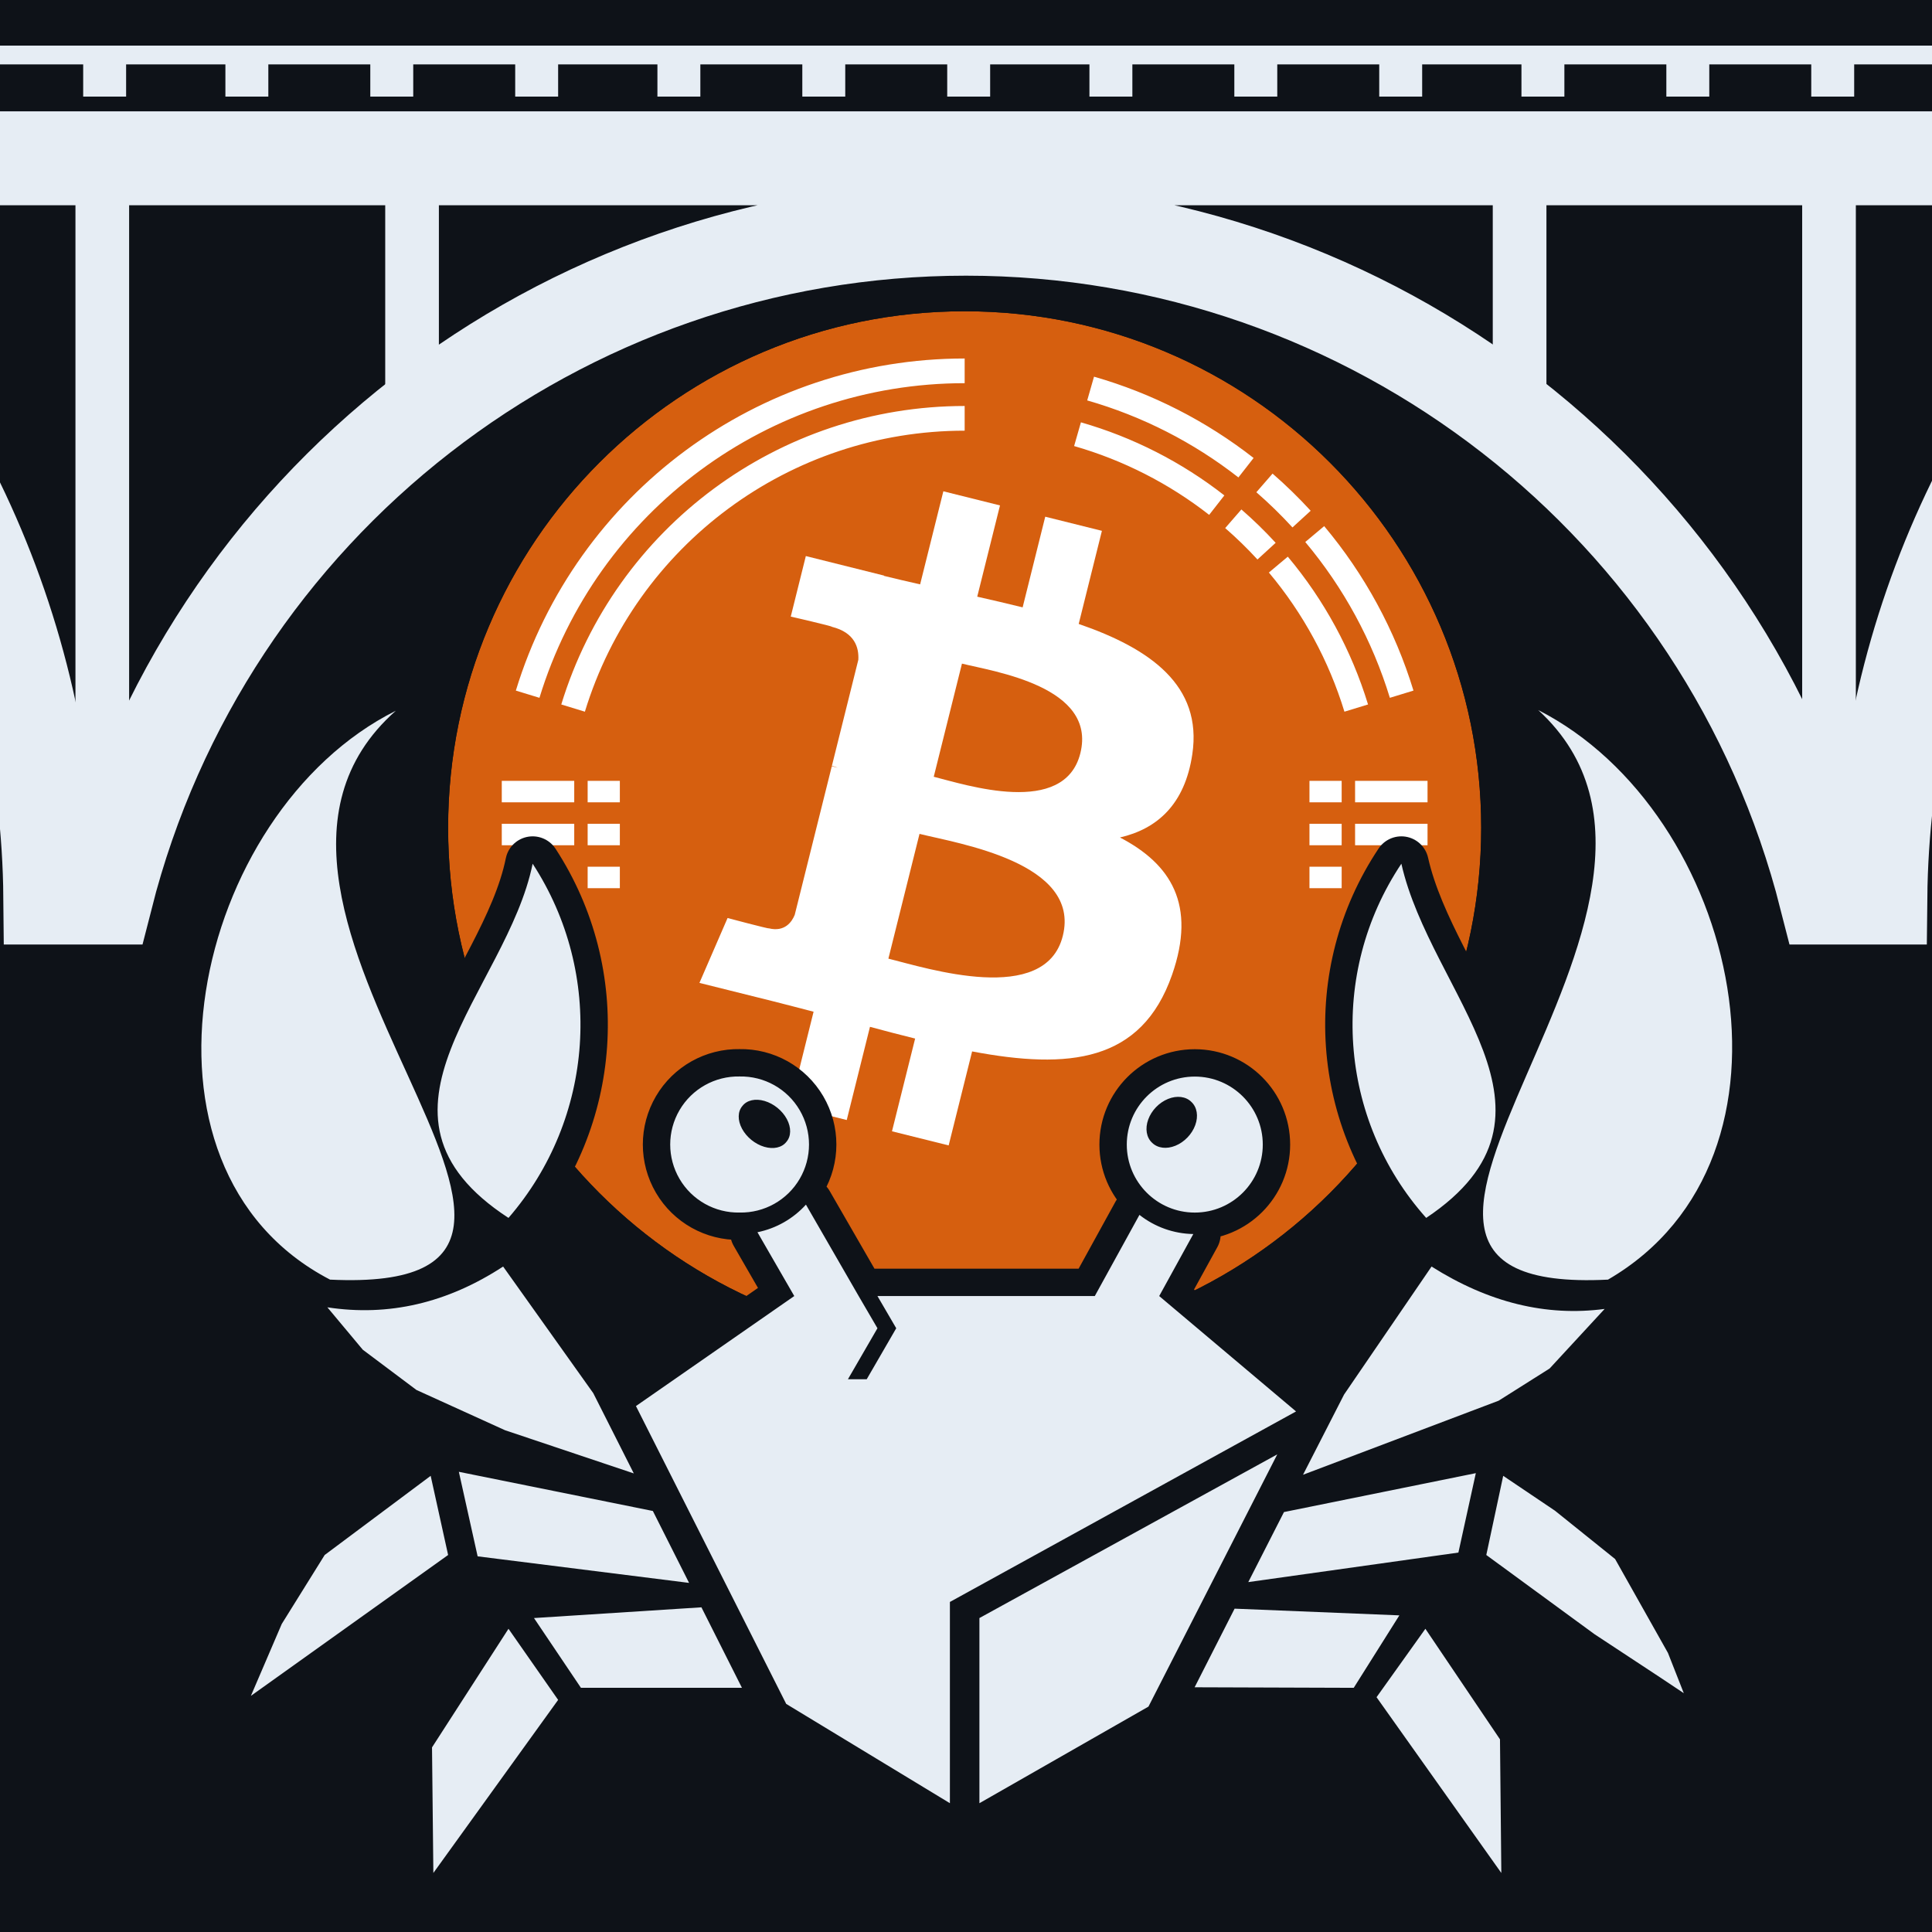
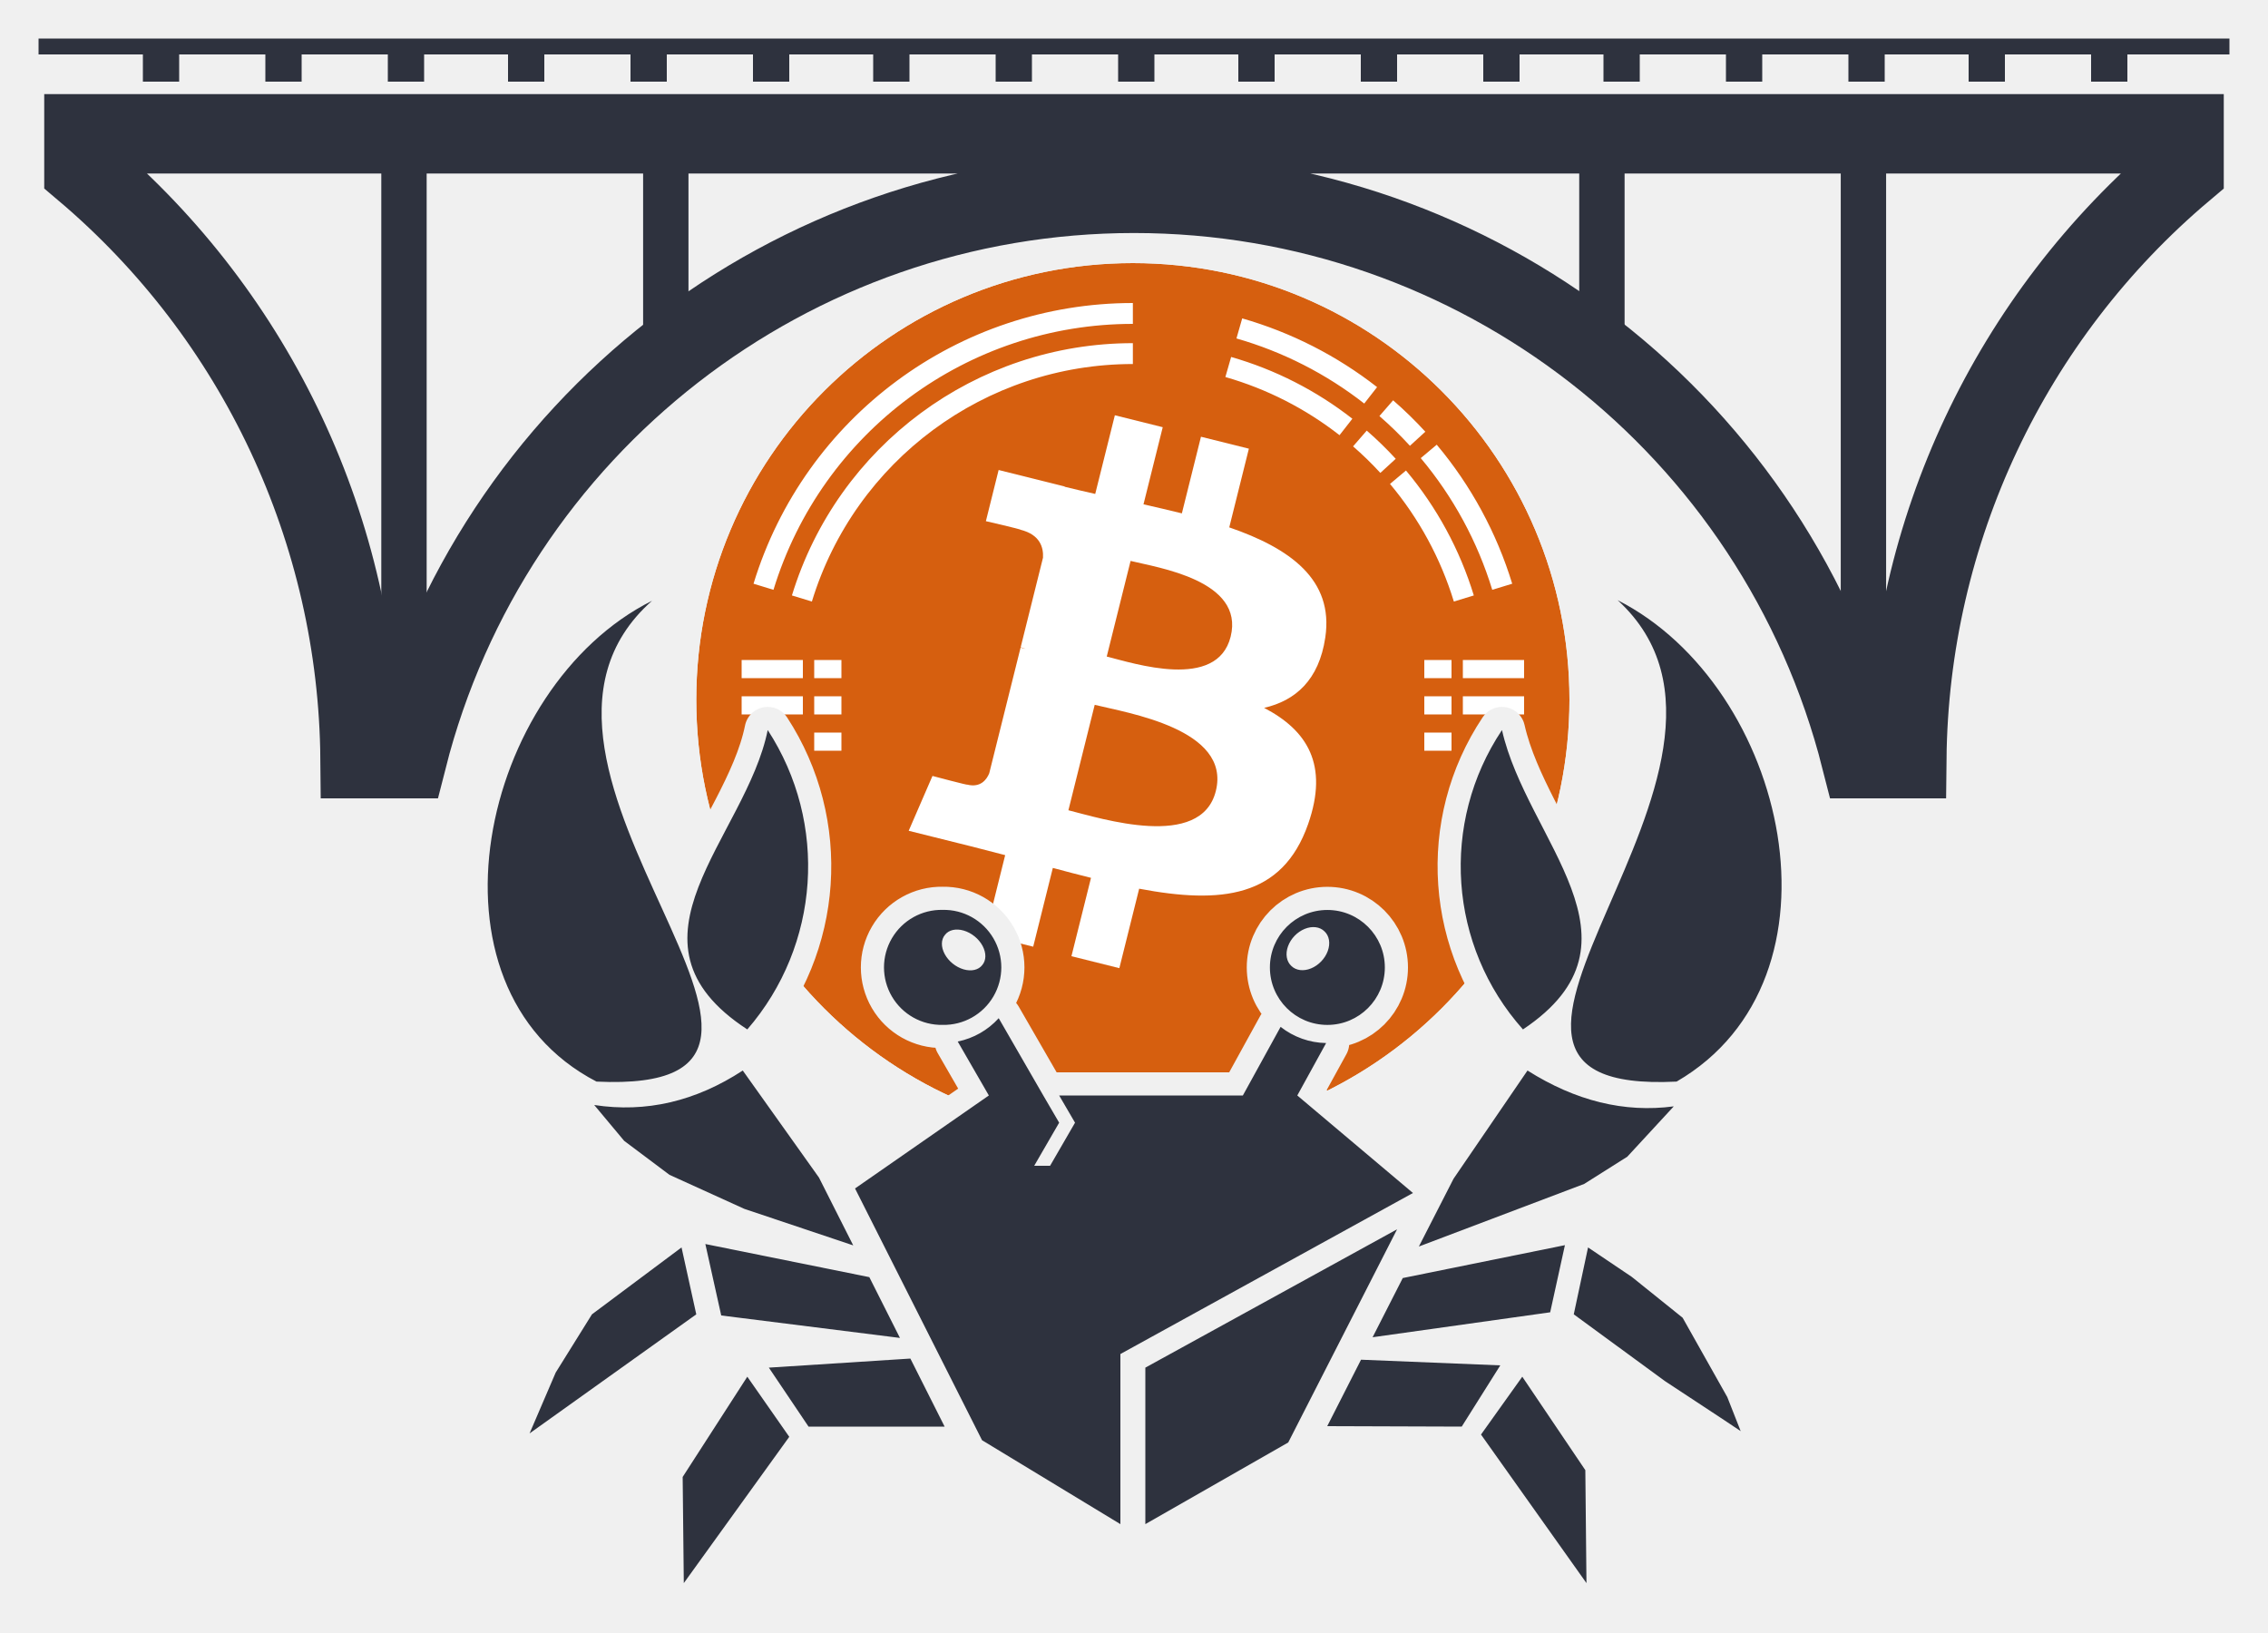
- <svg xmlns="http://www.w3.org/2000/svg" viewBox="300 270 1000 720" width="32" height="32" preserveAspectRatio="xMidYMid slice" role="img" aria-label="rbitcoin">
-   <rect x="300" y="270" width="1000" height="720" fill="#0e1218" />
+ <svg xmlns="http://www.w3.org/2000/svg" viewBox="300 270 1000 720" width="1000" height="720" role="img" aria-label="rbitcoin">
  <defs>
-     <mask id="favicon-coin-mask" maskUnits="userSpaceOnUse">
+     <mask id="coin-mask" maskUnits="userSpaceOnUse">
      <rect width="1600" height="1200" fill="black" />
      <circle cx="799.5" cy="578.5" r="192.5" fill="white" />
      <g fill="black" fill-rule="evenodd" stroke="black" stroke-width="20.4" stroke-linejoin="round" stroke-linecap="round">
        <path d="M 1039.25,746.88 C 912.52,753.23 1093.54,608.31 1013.25,534.62 C 1088.29,572.79 1117.43,701.47 1039.25,746.88 Z            M 563.00,746.88 C 482.73,705.18 511.67,572.81 587.50,534.88 C 504.25,608.61 690.95,753.03 563.00,746.88 Z            M 629.50,723.88 C 569.64,684.93 628.88,639.45 638.50,591.88 A 109.98 109.98 0 0 1 629.50,723.88 ZM 971.50,723.88 A 108.10 108.10 0 0 1 962.25,591.88 C 973.20,640.60 1029.55,685.08 971.50,723.88 ZM 715.63,671.17 A 25.36 25.36 0 1 1 715.63,721.88 A 25.36 25.36 0 1 1 715.63,671.17 Z            M 885.26,671.21 A 25.34 25.34 0 1 1 885.26,721.89 A 25.34 25.34 0 1 1 885.26,671.21 Z            M 676.2,819.1 L 628.2,803 L 595.2,788 L 575.2,773 L 562,757.2 C 584.8,760.7 606.7,755.6 627.5,742 L 661.1,789.2 ZM 925.6,819.6 L 940.9,789.7 L 973.5,742 C 994.7,755.4 1016.2,760.7 1038,757.8 L 1017.5,780 L 998.5,792 ZM 696.8,859.9 L 618,850 L 611,818.5 L 683.3,833.1 ZM 905.2,859.6 L 918.5,833.5 L 990,819 L 983.5,848.6 ZM 533.5,902 L 545,875.2 L 561,849.5 L 600.5,820 L 607,849.5 Z M 1067.5,901 L 1058.5,895 L 1034.2,879 L 993.9,849.5 L 1000.2,820 L 1019.5,833 L 1041.9,851 L 1061.6,886 Z M 716.5,899 L 656.5,899 L 639,873 L 701.4,869 ZM 944.5,899 L 885.2,898.8 L 900.1,869.5 L 961.5,872 ZM 601.5,968 L 601,921.2 L 629.5,877 L 648,903.5 Z M 999.5,968 L 953,902.5 L 971.2,877 L 999,918.2 Z M 736,753 L 872,753 L 923,796 L 794,867 L 794,942 L 733,905 L 677,794 Z  M 805,873 L 916,812 L 868,906 L 805,942 Z  M 722.28,729.22 A 33.36 33.36 0 0 0 740.35,718.93 L 760,753 L 736,753 Z  M 884.71,729.89 A 33.34 33.34 0 0 1 864.64,722.75 L 848,753 L 872,753 Z  M 760,753 L 767,753 L 774,765 L 763,784 L 756,784 L 767,765 Z" />
      </g>
      <g fill="none" stroke="black" stroke-width="35" stroke-linecap="butt" stroke-linejoin="miter">
        <path d="M 337.0,329.0 L 1263.0,329.0 L 1263.0,345.0 A 344.03 344.03 0 0 0 1140.75,604.5 L 1120.5,604.5 A 330.68 330.68 0 0 0 479.5,604.5 L 458.75,604.5 A 344.03 344.03 0 0 0 337.0,345.0 Z" />
        <path fill="none" stroke="black" stroke-width="20" stroke-linecap="butt" d="M 478.12,329.0 L 478.12,604.5 M 593.56,329.0 L 593.56,427.59 M 1006.31,329.0 L 1006.31,427.49 M 1121.62,329.0 L 1121.62,604.5" />
      </g>
      <g fill="black">
        <rect x="317" y="287" width="966" height="7" />
        <rect x="363" y="293" width="16" height="13" />
        <rect x="417" y="293" width="16" height="13" />
        <rect x="471" y="293" width="16" height="13" />
        <rect x="524" y="293" width="16" height="13" />
        <rect x="578" y="293" width="16" height="13" />
        <rect x="632" y="293" width="16" height="13" />
        <rect x="685" y="293" width="16" height="13" />
        <rect x="739" y="293" width="16" height="13" />
        <rect x="793" y="293" width="16" height="13" />
        <rect x="846" y="293" width="16" height="13" />
        <rect x="900" y="293" width="16" height="13" />
        <rect x="954" y="293" width="16" height="13" />
        <rect x="1007" y="293" width="16" height="13" />
        <rect x="1061" y="293" width="16" height="13" />
        <rect x="1115" y="293" width="16" height="13" />
        <rect x="1168" y="293" width="16" height="13" />
        <rect x="1222" y="293" width="16" height="13" />
      </g>
    </mask>
  </defs>
-   <g mask="url(#favicon-coin-mask)">
+   <g mask="url(#coin-mask)">
    <circle cx="799.5" cy="578.5" r="192.5" fill="#d65f0f" />
    <g fill="#ffffff" fill-rule="nonzero" transform="translate(799.5,578.5) scale(6.015625) translate(-32,-32)">
      <path d="m46.103,27.444c0.637-4.258-2.605-6.547-7.038-8.074l1.438-5.768-3.511-0.875-1.4,5.616c-0.923-0.23-1.871-0.447-2.813-0.662l1.41-5.653-3.509-0.875-1.439,5.766c-0.764-0.174-1.514-0.346-2.242-0.527l0.004-0.018-4.842-1.209-0.934,3.75s2.605,0.597,2.55,0.634c1.422,0.355,1.679,1.296,1.636,2.042l-1.638,6.571c0.098,0.025,0.225,0.061,0.365,0.117-0.117-0.029-0.242-0.061-0.371-0.092l-2.296,9.205c-0.174,0.432-0.615,1.08-1.609,0.834,0.035,0.051-2.552-0.637-2.552-0.637l-1.743,4.019,4.569,1.139c0.85,0.213,1.683,0.436,2.503,0.646l-1.453,5.834,3.507,0.875,1.439-5.772c0.958,0.26,1.888,0.5,2.798,0.726l-1.434,5.745,3.511,0.875,1.453-5.823c5.987,1.133,10.489,0.676,12.384-4.739,1.527-4.36-0.076-6.875-3.226-8.515,2.294-0.529,4.022-2.038,4.483-5.155zm-8.022,11.249c-1.085,4.36-8.426,2.003-10.806,1.412l1.928-7.729c2.38,0.594,10.012,1.77,8.878,6.317zm1.086-11.312c-0.99,3.966-7.1,1.951-9.082,1.457l1.748-7.01c1.982,0.494,8.365,1.416,7.334,5.553z" />
    </g>
    <path fill="none" stroke="#ffffff" stroke-width="9.2" stroke-linecap="butt" d="M 636.64,528.71 A 170.30 170.30 0 0 1 799.50,408.20 M 846.44,414.80 A 170.30 170.30 0 0 1 904.35,444.30 M 911.23,449.97 A 170.30 170.30 0 0 1 925.06,463.45 M 929.96,469.03 A 170.30 170.30 0 0 1 962.36,528.71 M 653.57,533.88 A 152.60 152.60 0 0 1 799.50,425.90 M 841.56,431.81 A 152.60 152.60 0 0 1 893.45,458.25 M 899.61,463.33 A 152.60 152.60 0 0 1 912.01,475.40 M 916.40,480.41 A 152.60 152.60 0 0 1 945.43,533.88" />
    <g fill="#ffffff">
      <rect x="627" y="561" width="27" height="8" />
      <rect x="945.0" y="561" width="27" height="8" />
      <rect x="627" y="577" width="27" height="8" />
      <rect x="945.0" y="577" width="27" height="8" />
      <rect x="659" y="561" width="12" height="8" />
      <rect x="928.0" y="561" width="12" height="8" />
      <rect x="659" y="577" width="12" height="8" />
      <rect x="928.0" y="577" width="12" height="8" />
      <rect x="659" y="593" width="12" height="8" />
      <rect x="928.0" y="593" width="12" height="8" />
    </g>
  </g>
-   <g fill="#E6EDF4">
+   <g fill="#2e323e">
    <rect x="317" y="287" width="966" height="7" />
    <rect x="363" y="293" width="16" height="13" />
    <rect x="417" y="293" width="16" height="13" />
    <rect x="471" y="293" width="16" height="13" />
    <rect x="524" y="293" width="16" height="13" />
    <rect x="578" y="293" width="16" height="13" />
    <rect x="632" y="293" width="16" height="13" />
    <rect x="685" y="293" width="16" height="13" />
    <rect x="739" y="293" width="16" height="13" />
    <rect x="793" y="293" width="16" height="13" />
    <rect x="846" y="293" width="16" height="13" />
    <rect x="900" y="293" width="16" height="13" />
    <rect x="954" y="293" width="16" height="13" />
    <rect x="1007" y="293" width="16" height="13" />
    <rect x="1061" y="293" width="16" height="13" />
    <rect x="1115" y="293" width="16" height="13" />
    <rect x="1168" y="293" width="16" height="13" />
    <rect x="1222" y="293" width="16" height="13" />
  </g>
-   <g fill="none" stroke="#E6EDF4" stroke-width="35" stroke-linecap="butt" stroke-linejoin="miter">
+   <g fill="none" stroke="#2e323e" stroke-width="35" stroke-linecap="butt" stroke-linejoin="miter">
    <path d="M 337.0,329.0 L 1263.0,329.0 L 1263.0,345.0 A 344.03 344.03 0 0 0 1140.75,604.5 L 1120.5,604.5 A 330.68 330.68 0 0 0 479.5,604.5 L 458.75,604.5 A 344.03 344.03 0 0 0 337.0,345.0 Z" />
-     <path fill="none" stroke="#E6EDF4" stroke-width="20" stroke-linecap="butt" d="M 478.12,329.0 L 478.12,604.5 M 593.56,329.0 L 593.56,427.59 M 1006.31,329.0 L 1006.31,427.49 M 1121.62,329.0 L 1121.62,604.5" />
+     <path fill="none" stroke="#2e323e" stroke-width="20" stroke-linecap="butt" d="M 478.12,329.0 L 478.12,604.5 M 593.56,329.0 L 593.56,427.59 M 1006.31,329.0 L 1006.31,427.49 M 1121.62,329.0 L 1121.62,604.5" />
  </g>
-   <g fill="#E6EDF4" fill-rule="evenodd">
+   <g fill="#2e323e" fill-rule="evenodd">
    <path d="M 1039.25,746.88 C 912.52,753.23 1093.54,608.31 1013.25,534.62 C 1088.29,572.79 1117.43,701.47 1039.25,746.88 Z            M 563.00,746.88 C 482.73,705.18 511.67,572.81 587.50,534.88 C 504.25,608.61 690.95,753.03 563.00,746.88 Z            M 629.50,723.88 C 569.64,684.93 628.88,639.45 638.50,591.88 A 109.98 109.98 0 0 1 629.50,723.88 ZM 971.50,723.88 A 108.10 108.10 0 0 1 962.25,591.88 C 973.20,640.60 1029.55,685.08 971.50,723.88 ZM 715.63,671.17 A 25.36 25.36 0 1 1 715.63,721.88 A 25.36 25.36 0 1 1 715.63,671.17 Z            M 885.26,671.21 A 25.34 25.34 0 1 1 885.26,721.89 A 25.34 25.34 0 1 1 885.26,671.21 Z            M 676.2,819.1 L 628.2,803 L 595.2,788 L 575.2,773 L 562,757.2 C 584.8,760.7 606.7,755.6 627.5,742 L 661.1,789.2 ZM 925.6,819.6 L 940.9,789.7 L 973.5,742 C 994.7,755.4 1016.2,760.7 1038,757.8 L 1017.5,780 L 998.5,792 ZM 696.8,859.9 L 618,850 L 611,818.5 L 683.3,833.1 ZM 905.2,859.6 L 918.5,833.5 L 990,819 L 983.5,848.6 ZM 533.5,902 L 545,875.2 L 561,849.5 L 600.5,820 L 607,849.5 Z M 1067.5,901 L 1058.5,895 L 1034.2,879 L 993.9,849.5 L 1000.2,820 L 1019.5,833 L 1041.9,851 L 1061.6,886 Z M 716.5,899 L 656.5,899 L 639,873 L 701.4,869 ZM 944.5,899 L 885.2,898.8 L 900.1,869.5 L 961.5,872 ZM 601.5,968 L 601,921.2 L 629.5,877 L 648,903.5 Z M 999.5,968 L 953,902.5 L 971.2,877 L 999,918.2 Z M 736,753 L 872,753 L 923,796 L 794,867 L 794,942 L 733,905 L 677,794 Z  M 805,873 L 916,812 L 868,906 L 805,942 Z  M 722.28,729.22 A 33.36 33.36 0 0 0 740.35,718.93 L 760,753 L 736,753 Z  M 884.71,729.89 A 33.34 33.34 0 0 1 864.64,722.75 L 848,753 L 872,753 Z  M 760,753 L 767,753 L 774,765 L 763,784 L 756,784 L 767,765 Z M 716.67,682.17 A 10.58 7.55 -140.9 1 0 733.09,695.51 A 10.58 7.55 -140.9 1 0 716.67,682.17 Z M 869.35,695.87 A 10.56 8.03 133.9 1 0 883.99,680.65 A 10.56 8.03 133.9 1 0 869.35,695.87 Z" />
  </g>
</svg>
